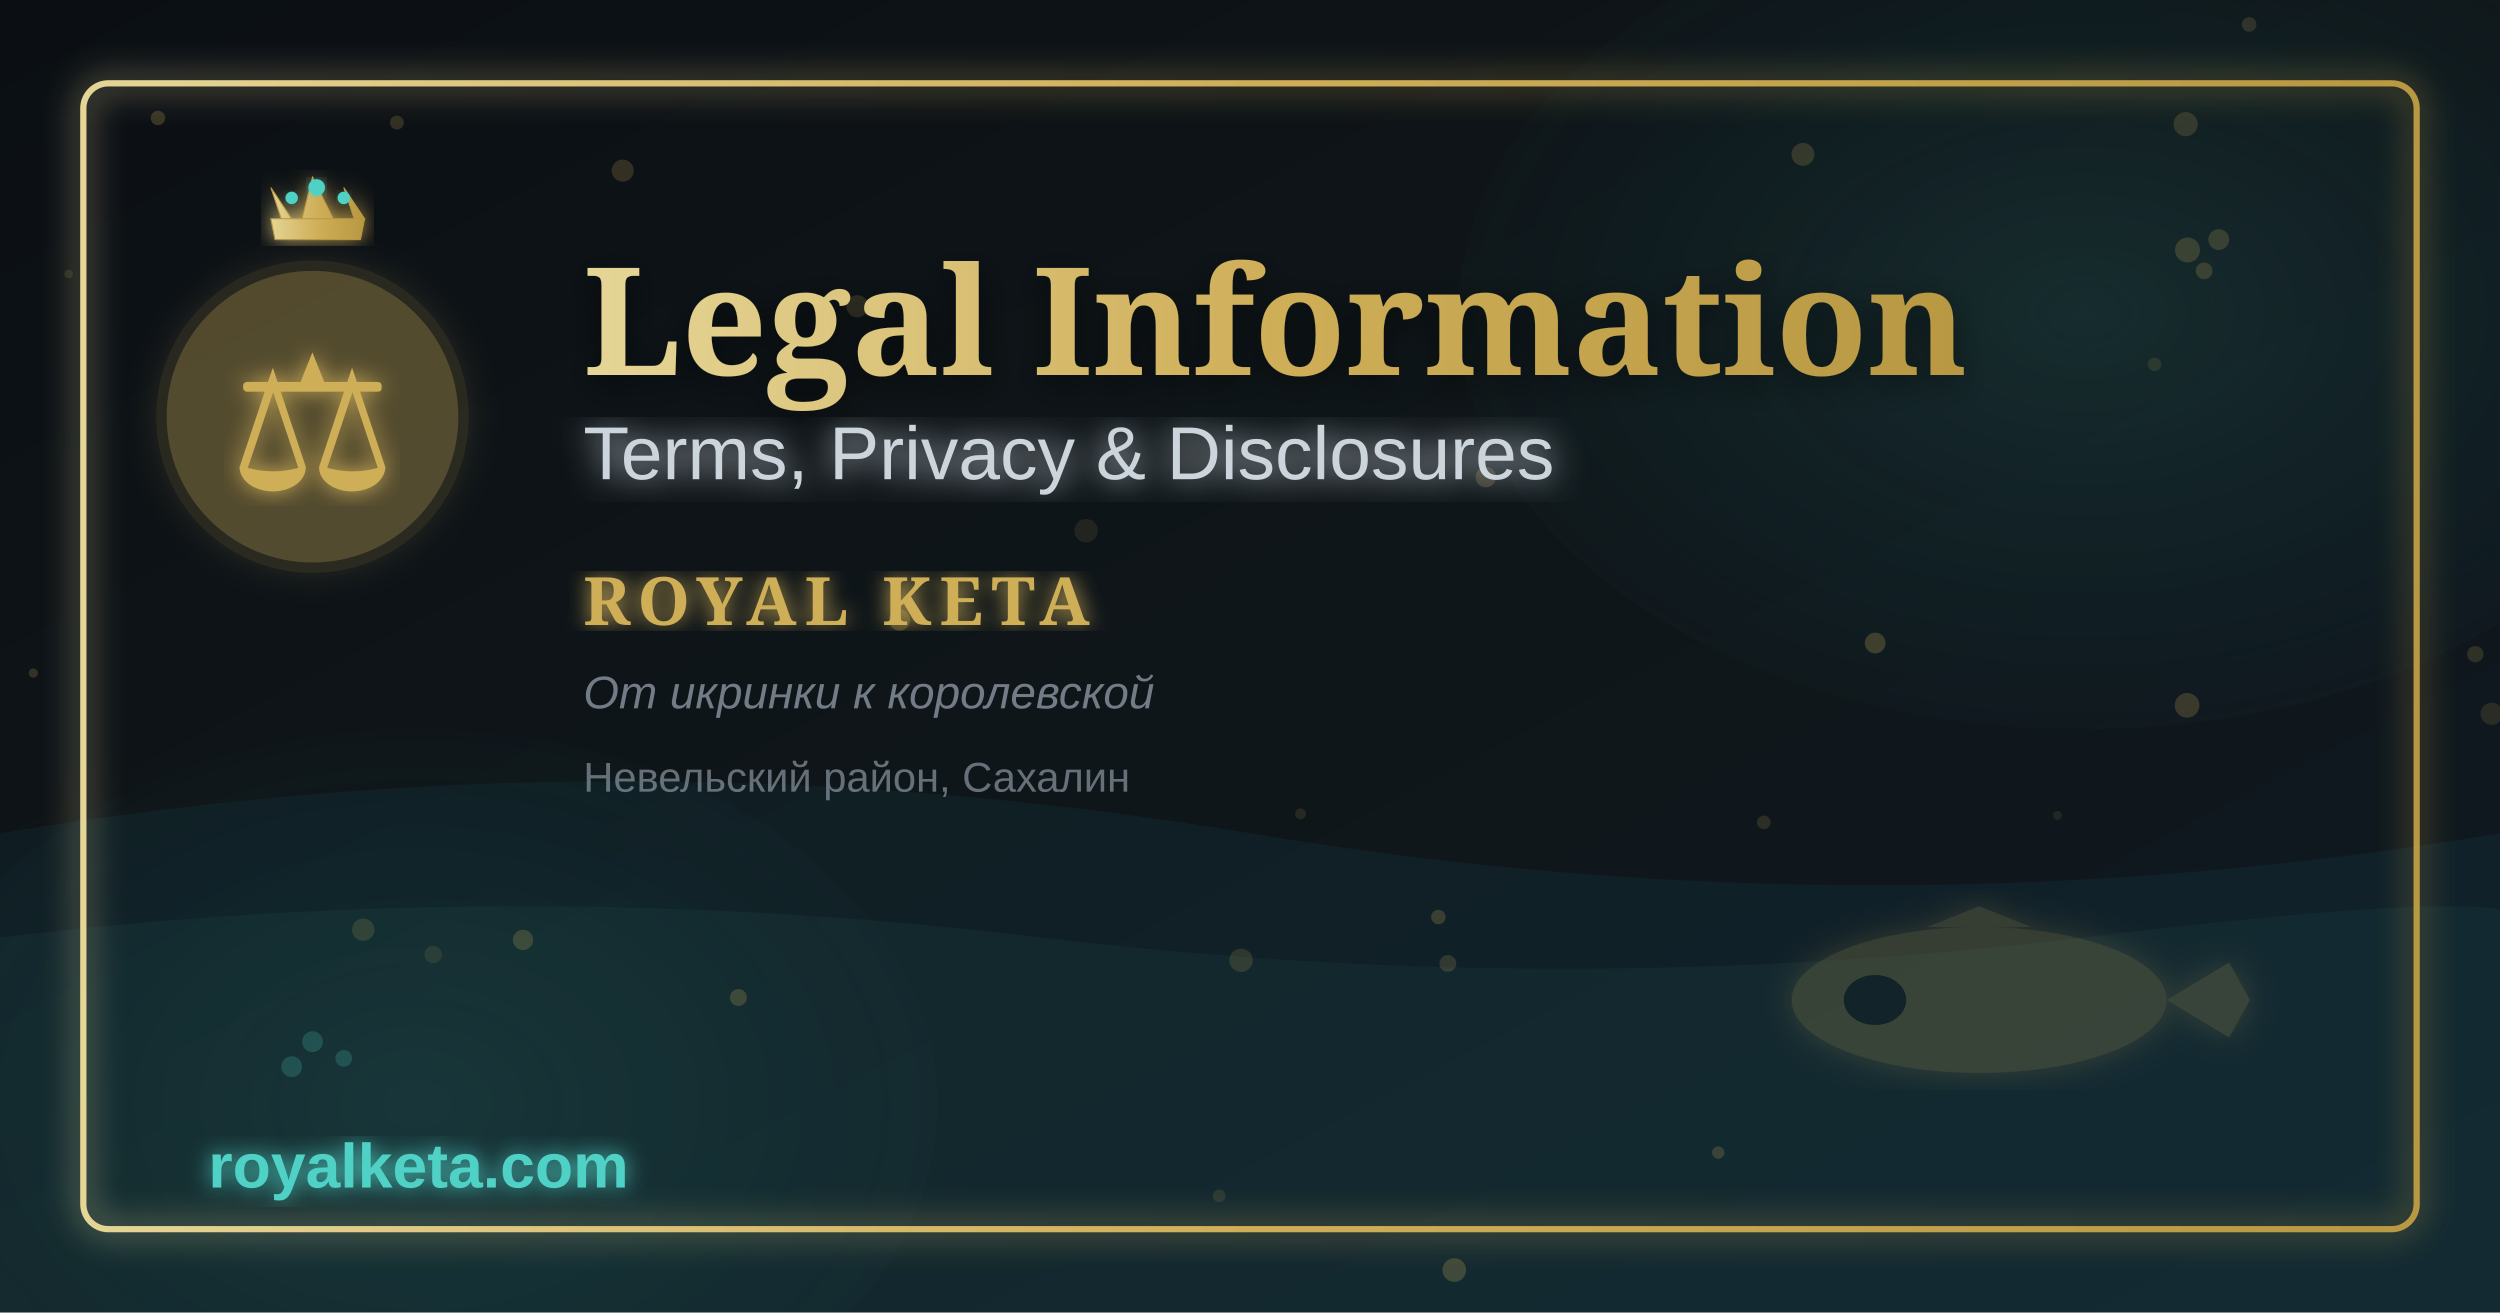
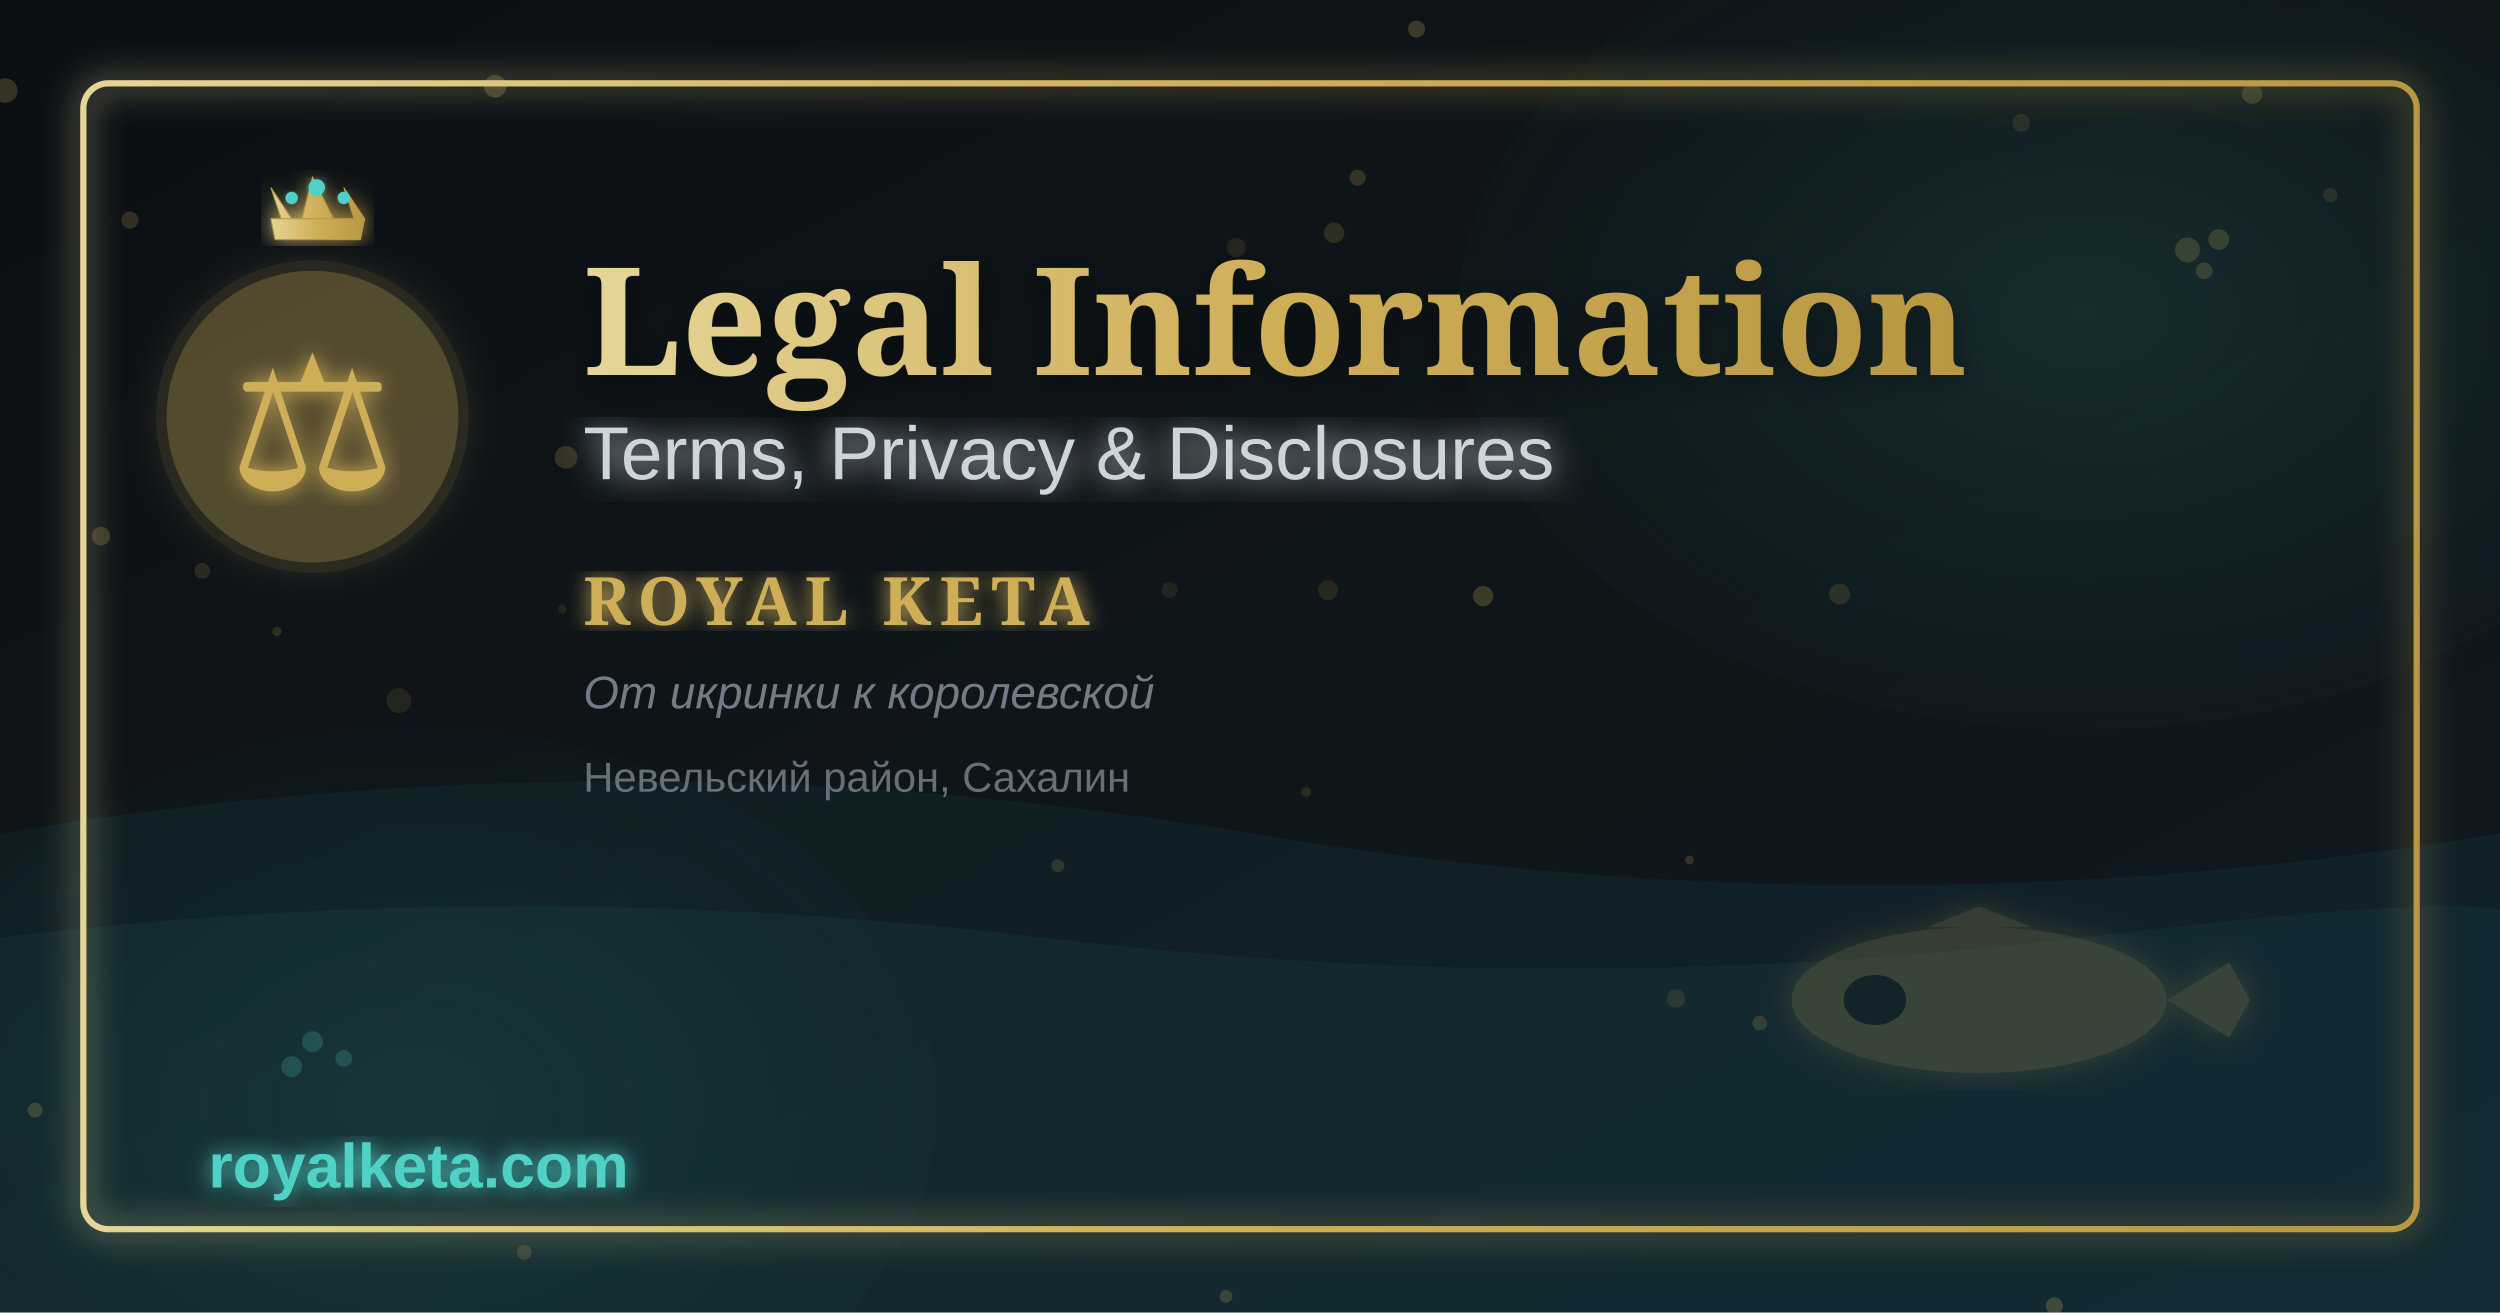
<svg xmlns="http://www.w3.org/2000/svg" width="1200" height="630">
  <defs>
    <linearGradient id="bgGradient" x1="0%" y1="0%" x2="100%" y2="100%">
      <stop offset="0%" style="stop-color:#0B0F14;stop-opacity:1" />
      <stop offset="50%" style="stop-color:#0F1619;stop-opacity:1" />
      <stop offset="100%" style="stop-color:#0F1922;stop-opacity:1" />
    </linearGradient>
    <linearGradient id="goldGradient" x1="0%" y1="0%" x2="100%" y2="0%">
      <stop offset="0%" style="stop-color:#E5D596;stop-opacity:1" />
      <stop offset="50%" style="stop-color:#CFAE58;stop-opacity:1" />
      <stop offset="100%" style="stop-color:#B89842;stop-opacity:1" />
    </linearGradient>
    <radialGradient id="oceanGradient" cx="50%" cy="50%" r="50%">
      <stop offset="0%" style="stop-color:#4FD1C5;stop-opacity:0.3" />
      <stop offset="100%" style="stop-color:#1E90A0;stop-opacity:0.05" />
    </radialGradient>
    <filter id="glow">
      <feGaussianBlur stdDeviation="5" result="coloredBlur" />
      <feMerge>
        <feMergeNode in="coloredBlur" />
        <feMergeNode in="SourceGraphic" />
      </feMerge>
    </filter>
    <filter id="softGlow">
      <feGaussianBlur stdDeviation="8" result="coloredBlur" />
      <feMerge>
        <feMergeNode in="coloredBlur" />
        <feMergeNode in="SourceGraphic" />
      </feMerge>
    </filter>
    <filter id="shadow">
      <feDropShadow dx="0" dy="4" stdDeviation="8" flood-color="#000000" flood-opacity="0.5" />
    </filter>
  </defs>
  <rect width="1200" height="630" fill="url(#bgGradient)" />
  <ellipse cx="1000" cy="150" rx="300" ry="200" fill="url(#oceanGradient)" opacity="0.4" />
  <ellipse cx="200" cy="530" rx="250" ry="180" fill="url(#oceanGradient)" opacity="0.3" />
  <path d="M 0 400 Q 300 350 600 400 T 1200 400 L 1200 630 L 0 630 Z" fill="#1E90A0" opacity="0.08" />
  <path d="M 0 450 Q 250 420 500 450 T 1000 450 T 1200 450 L 1200 630 L 0 630 Z" fill="#4FD1C5" opacity="0.05" />
-   <circle cx="987.58" cy="391.39" r="2.121" fill="#CFAE58" opacity="0.103" />
-   <circle cx="1079.614" cy="11.752" r="3.476" fill="#CFAE58" opacity="0.17" />
-   <circle cx="698.051" cy="609.623" r="5.696" fill="#CFAE58" opacity="0.239" />
-   <circle cx="298.908" cy="81.895" r="5.31" fill="#CFAE58" opacity="0.192" />
-   <circle cx="1049.109" cy="59.597" r="5.806" fill="#CFAE58" opacity="0.182" />
-   <circle cx="521.336" cy="254.766" r="5.638" fill="#CFAE58" opacity="0.105" />
-   <circle cx="690.401" cy="440.168" r="3.474" fill="#CFAE58" opacity="0.221" />
-   <circle cx="32.935" cy="131.467" r="2.071" fill="#CFAE58" opacity="0.13" />
-   <circle cx="1196.005" cy="342.624" r="5.343" fill="#CFAE58" opacity="0.14" />
-   <circle cx="824.77" cy="553.228" r="2.972" fill="#CFAE58" opacity="0.204" />
-   <circle cx="865.418" cy="74.097" r="5.494" fill="#CFAE58" opacity="0.193" />
-   <circle cx="207.931" cy="458.177" r="4.183" fill="#CFAE58" opacity="0.117" />
-   <circle cx="411.536" cy="146.993" r="5.32" fill="#CFAE58" opacity="0.179" />
-   <circle cx="354.422" cy="478.805" r="4.081" fill="#CFAE58" opacity="0.218" />
-   <circle cx="1188.154" cy="313.988" r="3.929" fill="#CFAE58" opacity="0.165" />
-   <circle cx="595.699" cy="460.943" r="5.624" fill="#CFAE58" opacity="0.167" />
-   <circle cx="1034.165" cy="174.929" r="3.219" fill="#CFAE58" opacity="0.126" />
-   <circle cx="1049.802" cy="338.551" r="5.931" fill="#CFAE58" opacity="0.22" />
-   <circle cx="713.187" cy="229.014" r="4.898" fill="#CFAE58" opacity="0.208" />
-   <circle cx="15.989" cy="323.048" r="2.237" fill="#CFAE58" opacity="0.199" />
-   <circle cx="694.97" cy="462.467" r="4.026" fill="#CFAE58" opacity="0.182" />
-   <circle cx="900.086" cy="308.658" r="4.986" fill="#CFAE58" opacity="0.247" />
-   <circle cx="585.207" cy="573.976" r="3.04" fill="#CFAE58" opacity="0.128" />
-   <circle cx="174.357" cy="446.234" r="5.382" fill="#CFAE58" opacity="0.162" />
-   <circle cx="624.244" cy="390.63" r="2.598" fill="#CFAE58" opacity="0.122" />
-   <circle cx="75.831" cy="56.636" r="3.462" fill="#CFAE58" opacity="0.227" />
-   <circle cx="251.04" cy="451.16" r="4.865" fill="#CFAE58" opacity="0.219" />
-   <circle cx="431.792" cy="297.607" r="5.087" fill="#CFAE58" opacity="0.25" />
-   <circle cx="190.509" cy="58.834" r="3.33" fill="#CFAE58" opacity="0.188" />
-   <circle cx="846.63" cy="394.759" r="3.266" fill="#CFAE58" opacity="0.16" />
+   <circle cx="637.453" cy="283.347" r="4.792" fill="#CFAE58" opacity="0.126" />
+   <circle cx="237.683" cy="41.411" r="5.403" fill="#CFAE58" opacity="0.249" />
+   <circle cx="626.922" cy="380.135" r="2.319" fill="#CFAE58" opacity="0.144" />
+   <circle cx="1081.001" cy="45.08" r="4.834" fill="#CFAE58" opacity="0.19" />
+   <circle cx="882.989" cy="285.168" r="5.041" fill="#CFAE58" opacity="0.148" />
+   <circle cx="711.914" cy="286.097" r="4.882" fill="#CFAE58" opacity="0.235" />
+   <circle cx="679.91" cy="13.985" r="4.1" fill="#CFAE58" opacity="0.249" />
+   <circle cx="132.942" cy="303.061" r="2.218" fill="#CFAE58" opacity="0.187" />
+   <circle cx="561.363" cy="283.155" r="3.795" fill="#CFAE58" opacity="0.102" />
+   <circle cx="593.397" cy="118.839" r="4.607" fill="#CFAE58" opacity="0.119" />
+   <circle cx="62.391" cy="105.628" r="4.064" fill="#CFAE58" opacity="0.196" />
+   <circle cx="970.166" cy="59.003" r="4.244" fill="#CFAE58" opacity="0.12" />
+   <circle cx="986.068" cy="626.884" r="4.129" fill="#CFAE58" opacity="0.231" />
+   <circle cx="97.046" cy="274.004" r="3.755" fill="#CFAE58" opacity="0.15" />
+   <circle cx="507.758" cy="415.575" r="3.081" fill="#CFAE58" opacity="0.169" />
+   <circle cx="844.662" cy="491.085" r="3.55" fill="#CFAE58" opacity="0.174" />
+   <circle cx="810.97" cy="412.77" r="2.061" fill="#CFAE58" opacity="0.199" />
+   <circle cx="48.461" cy="257.319" r="4.462" fill="#CFAE58" opacity="0.226" />
+   <circle cx="588.518" cy="622.26" r="3.068" fill="#CFAE58" opacity="0.212" />
+   <circle cx="269.968" cy="292.432" r="2.067" fill="#CFAE58" opacity="0.12" />
+   <circle cx="271.678" cy="219.534" r="5.427" fill="#CFAE58" opacity="0.205" />
+   <circle cx="1118.489" cy="93.61" r="3.394" fill="#CFAE58" opacity="0.119" />
+   <circle cx="16.826" cy="532.848" r="3.598" fill="#CFAE58" opacity="0.221" />
+   <circle cx="2.59" cy="43.456" r="5.865" fill="#CFAE58" opacity="0.223" />
+   <circle cx="804.432" cy="479.288" r="4.457" fill="#CFAE58" opacity="0.126" />
+   <circle cx="651.644" cy="85.349" r="3.859" fill="#CFAE58" opacity="0.201" />
+   <circle cx="191.417" cy="336.272" r="5.973" fill="#CFAE58" opacity="0.112" />
+   <circle cx="251.601" cy="601.11" r="3.577" fill="#CFAE58" opacity="0.18" />
+   <circle cx="635.875" cy="152.751" r="4.269" fill="#CFAE58" opacity="0.202" />
+   <circle cx="640.396" cy="111.789" r="4.923" fill="#CFAE58" opacity="0.171" />
  <rect x="40" y="40" width="1120" height="550" fill="none" stroke="url(#goldGradient)" stroke-width="3" rx="12" filter="url(#softGlow)" />
  <circle cx="150" cy="200" r="75" fill="#CFAE58" opacity="0.15" filter="url(#softGlow)" />
  <circle cx="150" cy="200" r="70" fill="#CFAE58" opacity="0.25" />
  <text x="150" y="235" font-size="90" text-anchor="middle" fill="#CFAE58" filter="url(#glow)">⚖️</text>
  <g transform="translate(100, 70)">
    <path d="M 30 20 L 40 35 L 35 35 Z M 50 15 L 60 35 L 45 35 Z M 65 20 L 75 35 L 70 35 Z M 30 35 L 75 35 L 73 45 L 32 45 Z" fill="url(#goldGradient)" filter="url(#glow)" stroke="#B89842" stroke-width="0.5" />
    <circle cx="40" cy="25" r="3" fill="#4FD1C5" filter="url(#glow)" />
    <circle cx="52" cy="20" r="4" fill="#4FD1C5" filter="url(#glow)" />
    <circle cx="65" cy="25" r="3" fill="#4FD1C5" filter="url(#glow)" />
  </g>
  <text x="280" y="180" font-family="Georgia, serif" font-size="72" font-weight="bold" fill="url(#goldGradient)" filter="url(#shadow)">Legal Information</text>
  <text x="280" y="230" font-family="Arial, sans-serif" font-size="36" fill="#D6DEE6" opacity="0.95" filter="url(#softGlow)">Terms, Privacy &amp; Disclosures</text>
  <text x="280" y="300" font-family="Georgia, serif" font-size="32" font-weight="bold" fill="#CFAE58" letter-spacing="4" filter="url(#glow)">ROYAL KETA</text>
  <text x="280" y="340" font-family="Arial, sans-serif" font-size="22" font-style="italic" fill="#8B95A1" opacity="0.8">От икринки к королевской</text>
  <text x="280" y="380" font-family="Arial, sans-serif" font-size="20" fill="#8B95A1" opacity="0.7">Невельский район, Сахалин</text>
  <text x="100" y="570" font-family="Arial, sans-serif" font-size="30" font-weight="bold" fill="#4FD1C5" filter="url(#glow)">royalketa.com</text>
  <g transform="translate(950, 480)" opacity="0.2" filter="url(#softGlow)">
    <ellipse cx="0" cy="0" rx="90" ry="35" fill="#CFAE58" />
    <path d="M 90 0 L 120 -18 L 130 0 L 120 18 Z" fill="#CFAE58" />
    <path d="M -25 -35 L 0 -45 L 25 -35 Z" fill="#CFAE58" />
    <ellipse cx="-50" cy="0" rx="15" ry="12" fill="#0B0F14" />
  </g>
  <g opacity="0.2">
    <circle cx="1050" cy="120" r="6" fill="#CFAE58" />
    <circle cx="1065" cy="115" r="5" fill="#CFAE58" />
    <circle cx="1058" cy="130" r="4" fill="#CFAE58" />
    <circle cx="150" cy="500" r="5" fill="#4FD1C5" />
    <circle cx="165" cy="508" r="4" fill="#4FD1C5" />
    <circle cx="140" cy="512" r="5" fill="#4FD1C5" />
  </g>
</svg>
